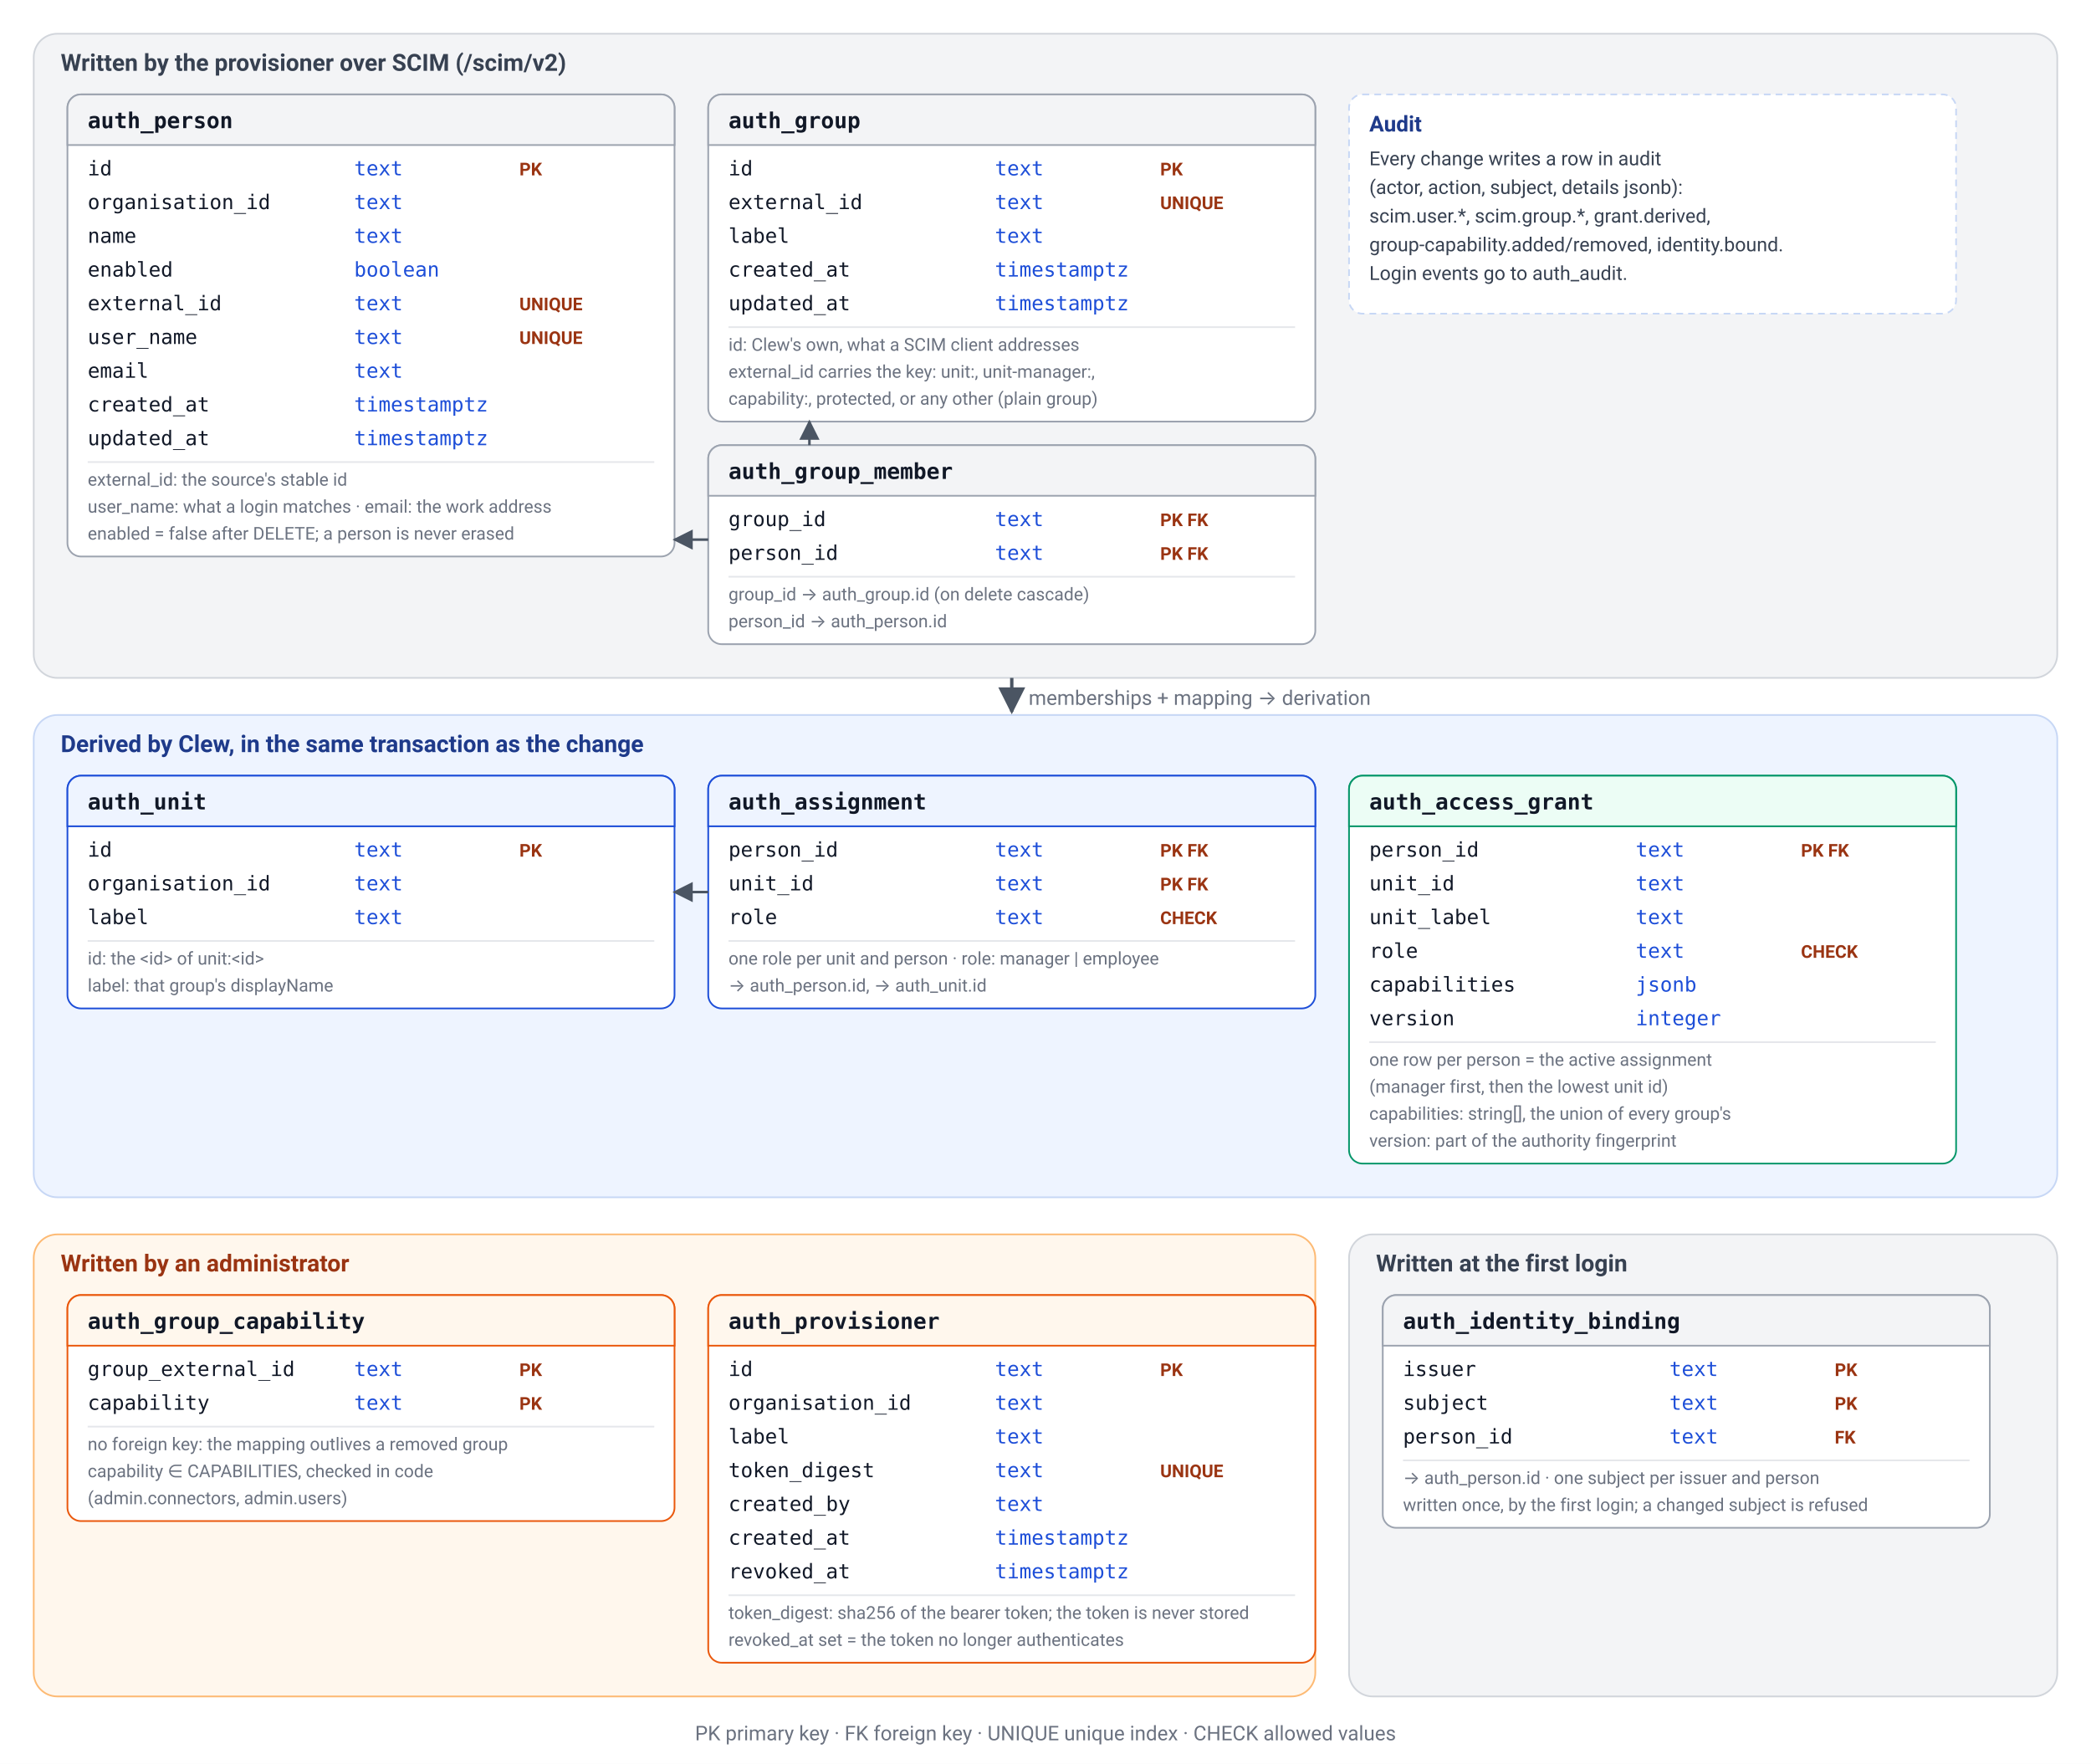
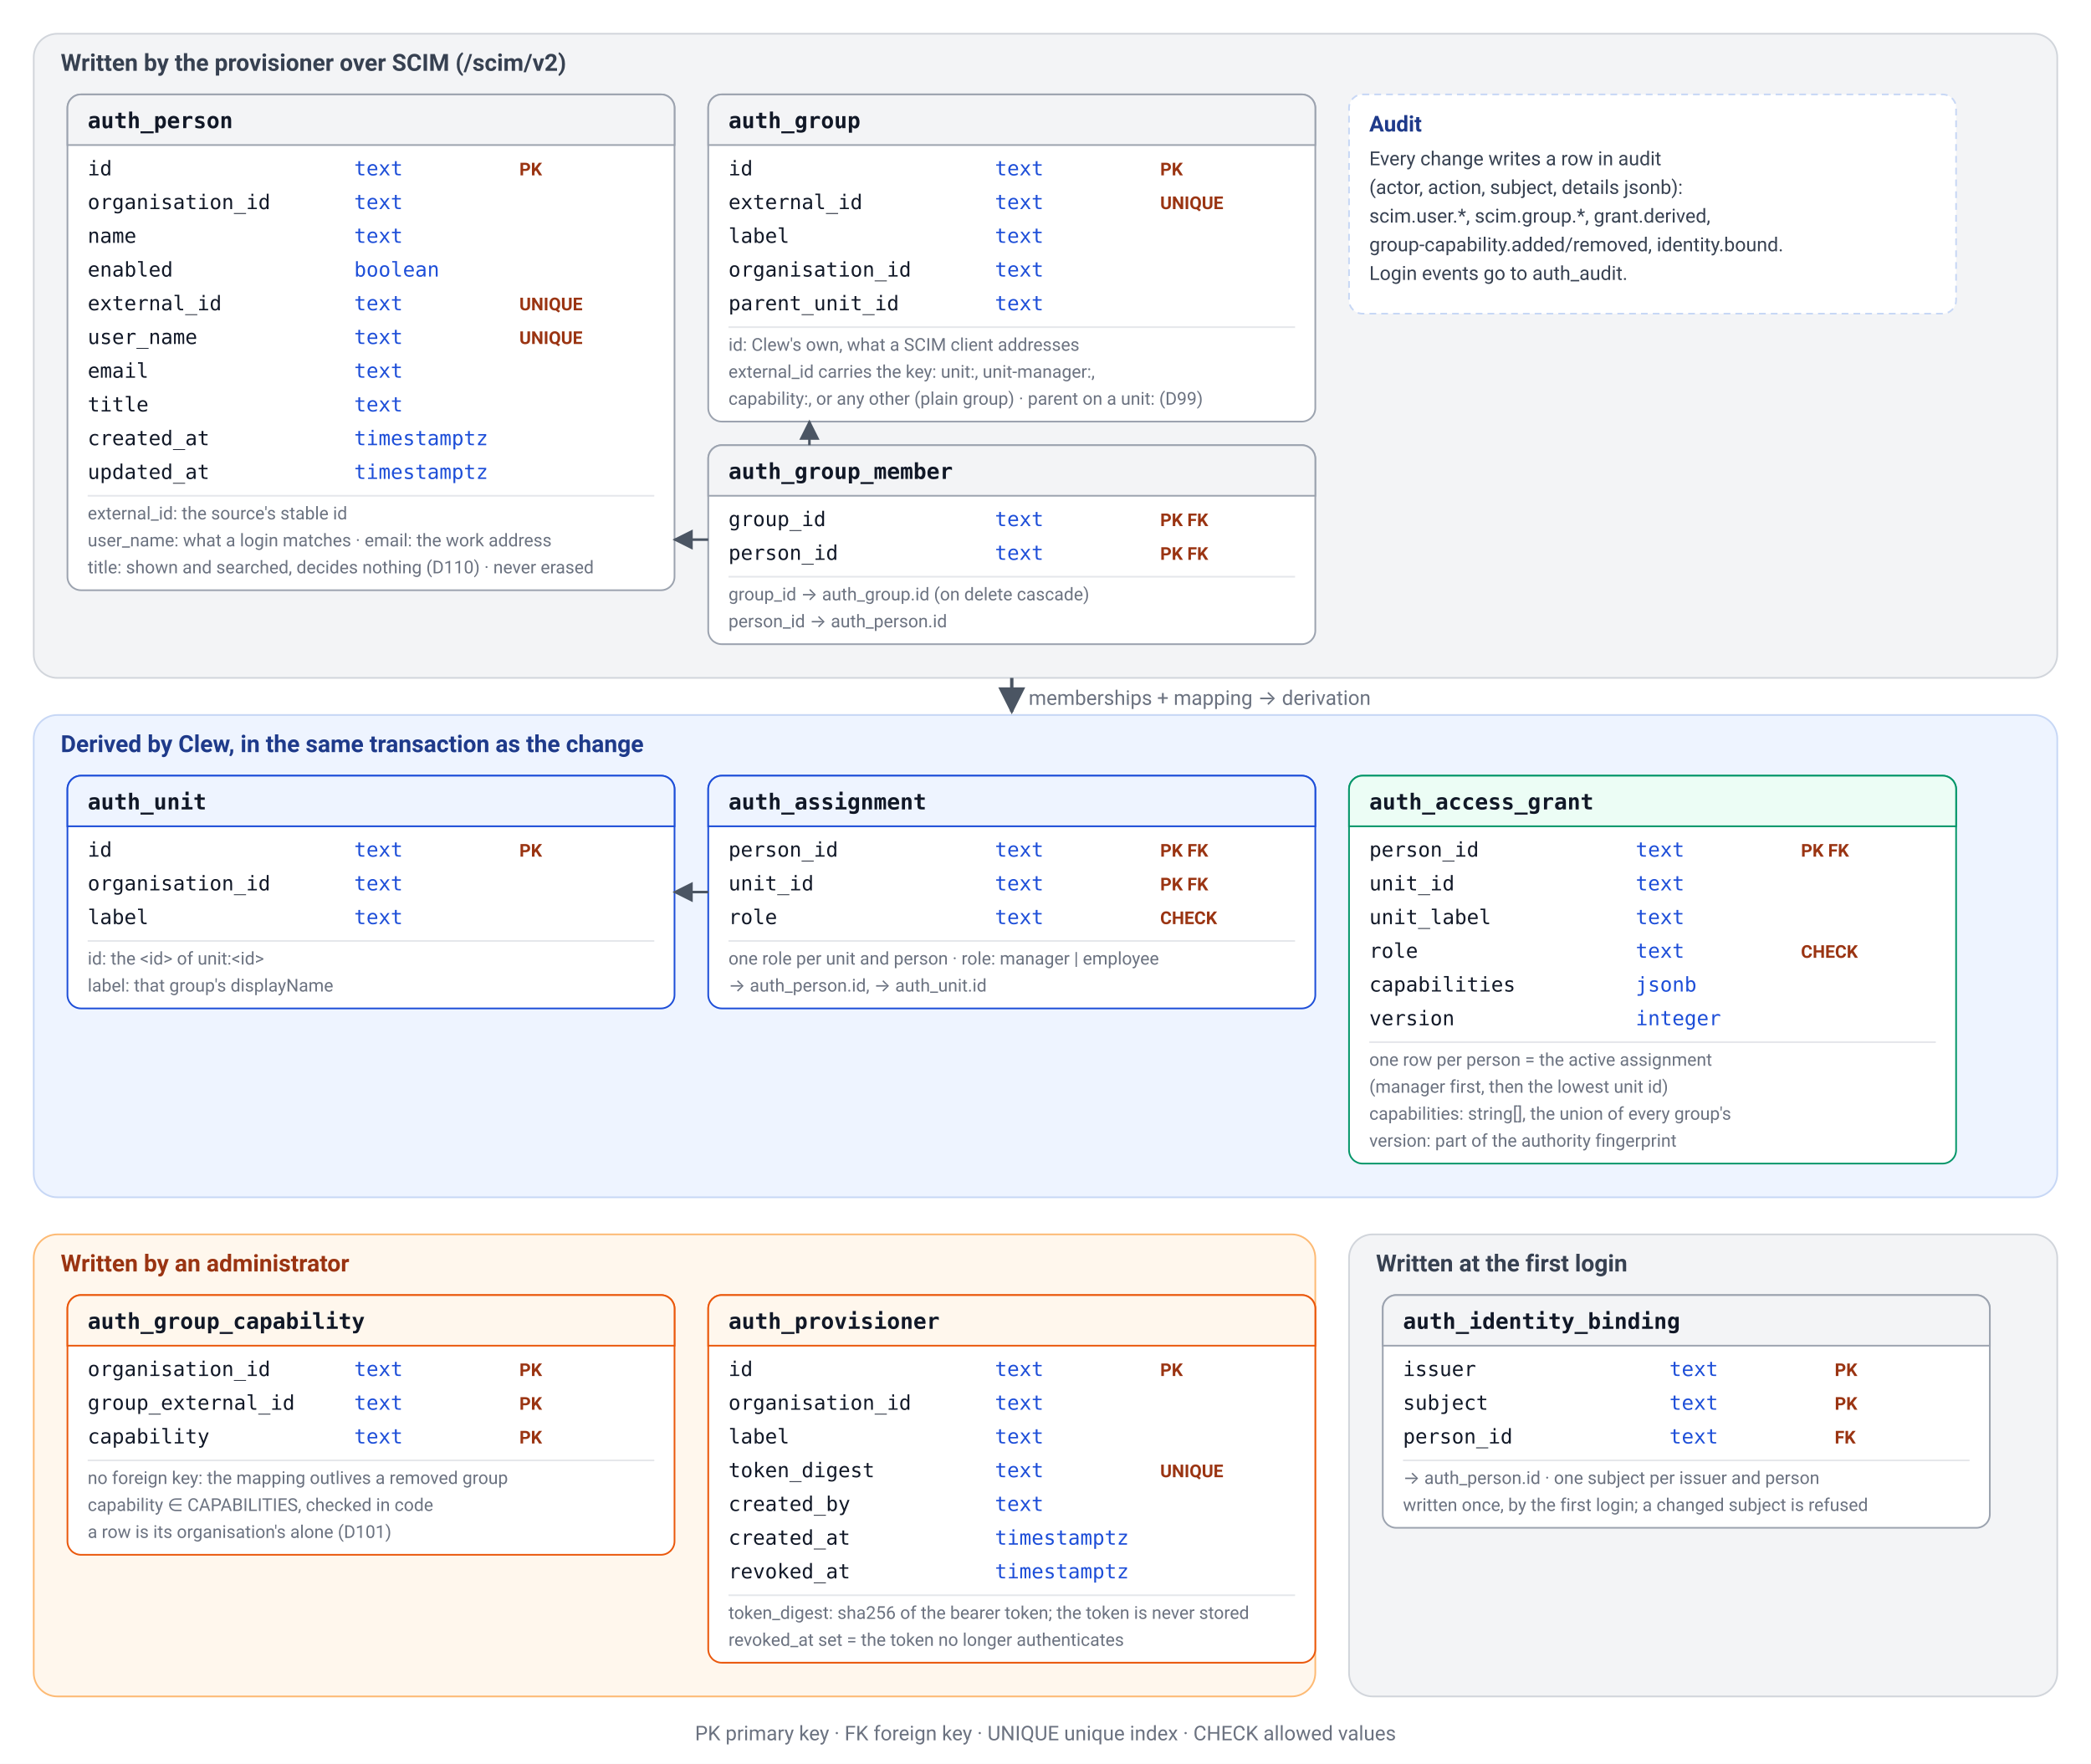
<svg xmlns="http://www.w3.org/2000/svg" width="1240" height="1046" viewBox="0 0 1240 1046" font-family="system-ui, -apple-system, Segoe UI, Roboto, sans-serif" font-size="13">
  <defs>
    <marker id="a" viewBox="0 0 10 10" refX="9" refY="5" markerWidth="8" markerHeight="8" orient="auto-start-reverse">
      <path d="M 0 0 L 10 5 L 0 10 z" fill="#4b5563" />
    </marker>
  </defs>
  <rect width="1240" height="1046" fill="#ffffff" />
  <rect x="20" y="20" width="1200" height="382" rx="14" fill="#f3f4f6" stroke="#d1d5db" />
  <text x="36" y="42" font-weight="600" font-size="14" fill="#374151">Written by the provisioner over SCIM (/scim/v2)</text>
-   <rect x="40" y="56" width="360" height="274" rx="8" fill="#ffffff" stroke="#9ca3af" />
+   <rect x="40" y="56" width="360" height="294" rx="8" fill="#ffffff" stroke="#9ca3af" />
  <path d="M 48 56 H 392 a 8 8 0 0 1 8 8 V 86 H 40 V 64 a 8 8 0 0 1 8 -8 Z" fill="#f3f4f6" stroke="#9ca3af" />
  <text x="52" y="76" font-family="ui-monospace, SFMono-Regular, Menlo, monospace" font-weight="600" font-size="13" fill="#111827">auth_person</text>
  <text x="52" y="104" font-family="ui-monospace, SFMono-Regular, Menlo, monospace" font-size="12" fill="#111827">id</text>
  <text x="210" y="104" font-family="ui-monospace, SFMono-Regular, Menlo, monospace" font-size="12" fill="#1d4ed8">text</text>
  <text x="308" y="104" font-size="10.5" font-weight="600" fill="#9a3412">PK</text>
  <text x="52" y="124" font-family="ui-monospace, SFMono-Regular, Menlo, monospace" font-size="12" fill="#111827">organisation_id</text>
  <text x="210" y="124" font-family="ui-monospace, SFMono-Regular, Menlo, monospace" font-size="12" fill="#1d4ed8">text</text>
  <text x="52" y="144" font-family="ui-monospace, SFMono-Regular, Menlo, monospace" font-size="12" fill="#111827">name</text>
  <text x="210" y="144" font-family="ui-monospace, SFMono-Regular, Menlo, monospace" font-size="12" fill="#1d4ed8">text</text>
  <text x="52" y="164" font-family="ui-monospace, SFMono-Regular, Menlo, monospace" font-size="12" fill="#111827">enabled</text>
  <text x="210" y="164" font-family="ui-monospace, SFMono-Regular, Menlo, monospace" font-size="12" fill="#1d4ed8">boolean</text>
  <text x="52" y="184" font-family="ui-monospace, SFMono-Regular, Menlo, monospace" font-size="12" fill="#111827">external_id</text>
  <text x="210" y="184" font-family="ui-monospace, SFMono-Regular, Menlo, monospace" font-size="12" fill="#1d4ed8">text</text>
  <text x="308" y="184" font-size="10.5" font-weight="600" fill="#9a3412">UNIQUE</text>
  <text x="52" y="204" font-family="ui-monospace, SFMono-Regular, Menlo, monospace" font-size="12" fill="#111827">user_name</text>
  <text x="210" y="204" font-family="ui-monospace, SFMono-Regular, Menlo, monospace" font-size="12" fill="#1d4ed8">text</text>
  <text x="308" y="204" font-size="10.5" font-weight="600" fill="#9a3412">UNIQUE</text>
  <text x="52" y="224" font-family="ui-monospace, SFMono-Regular, Menlo, monospace" font-size="12" fill="#111827">email</text>
  <text x="210" y="224" font-family="ui-monospace, SFMono-Regular, Menlo, monospace" font-size="12" fill="#1d4ed8">text</text>
-   <text x="52" y="244" font-family="ui-monospace, SFMono-Regular, Menlo, monospace" font-size="12" fill="#111827">created_at</text>
-   <text x="210" y="244" font-family="ui-monospace, SFMono-Regular, Menlo, monospace" font-size="12" fill="#1d4ed8">timestamptz</text>
-   <text x="52" y="264" font-family="ui-monospace, SFMono-Regular, Menlo, monospace" font-size="12" fill="#111827">updated_at</text>
+   <text x="52" y="244" font-family="ui-monospace, SFMono-Regular, Menlo, monospace" font-size="12" fill="#111827">title</text>
+   <text x="210" y="244" font-family="ui-monospace, SFMono-Regular, Menlo, monospace" font-size="12" fill="#1d4ed8">text</text>
+   <text x="52" y="264" font-family="ui-monospace, SFMono-Regular, Menlo, monospace" font-size="12" fill="#111827">created_at</text>
  <text x="210" y="264" font-family="ui-monospace, SFMono-Regular, Menlo, monospace" font-size="12" fill="#1d4ed8">timestamptz</text>
-   <line x1="52" y1="274" x2="388" y2="274" stroke="#e5e7eb" />
-   <text x="52" y="288" font-size="10.5" fill="#6b7280">external_id: the source's stable id</text>
-   <text x="52" y="304" font-size="10.5" fill="#6b7280">user_name: what a login matches · email: the work address</text>
-   <text x="52" y="320" font-size="10.5" fill="#6b7280">enabled = false after DELETE; a person is never erased</text>
+   <text x="52" y="284" font-family="ui-monospace, SFMono-Regular, Menlo, monospace" font-size="12" fill="#111827">updated_at</text>
+   <text x="210" y="284" font-family="ui-monospace, SFMono-Regular, Menlo, monospace" font-size="12" fill="#1d4ed8">timestamptz</text>
+   <line x1="52" y1="294" x2="388" y2="294" stroke="#e5e7eb" />
+   <text x="52" y="308" font-size="10.5" fill="#6b7280">external_id: the source's stable id</text>
+   <text x="52" y="324" font-size="10.5" fill="#6b7280">user_name: what a login matches · email: the work address</text>
+   <text x="52" y="340" font-size="10.5" fill="#6b7280">title: shown and searched, decides nothing (D110) · never erased</text>
  <rect x="420" y="56" width="360" height="194" rx="8" fill="#ffffff" stroke="#9ca3af" />
  <path d="M 428 56 H 772 a 8 8 0 0 1 8 8 V 86 H 420 V 64 a 8 8 0 0 1 8 -8 Z" fill="#f3f4f6" stroke="#9ca3af" />
  <text x="432" y="76" font-family="ui-monospace, SFMono-Regular, Menlo, monospace" font-weight="600" font-size="13" fill="#111827">auth_group</text>
  <text x="432" y="104" font-family="ui-monospace, SFMono-Regular, Menlo, monospace" font-size="12" fill="#111827">id</text>
  <text x="590" y="104" font-family="ui-monospace, SFMono-Regular, Menlo, monospace" font-size="12" fill="#1d4ed8">text</text>
  <text x="688" y="104" font-size="10.5" font-weight="600" fill="#9a3412">PK</text>
  <text x="432" y="124" font-family="ui-monospace, SFMono-Regular, Menlo, monospace" font-size="12" fill="#111827">external_id</text>
  <text x="590" y="124" font-family="ui-monospace, SFMono-Regular, Menlo, monospace" font-size="12" fill="#1d4ed8">text</text>
  <text x="688" y="124" font-size="10.5" font-weight="600" fill="#9a3412">UNIQUE</text>
  <text x="432" y="144" font-family="ui-monospace, SFMono-Regular, Menlo, monospace" font-size="12" fill="#111827">label</text>
  <text x="590" y="144" font-family="ui-monospace, SFMono-Regular, Menlo, monospace" font-size="12" fill="#1d4ed8">text</text>
-   <text x="432" y="164" font-family="ui-monospace, SFMono-Regular, Menlo, monospace" font-size="12" fill="#111827">created_at</text>
-   <text x="590" y="164" font-family="ui-monospace, SFMono-Regular, Menlo, monospace" font-size="12" fill="#1d4ed8">timestamptz</text>
-   <text x="432" y="184" font-family="ui-monospace, SFMono-Regular, Menlo, monospace" font-size="12" fill="#111827">updated_at</text>
-   <text x="590" y="184" font-family="ui-monospace, SFMono-Regular, Menlo, monospace" font-size="12" fill="#1d4ed8">timestamptz</text>
+   <text x="432" y="164" font-family="ui-monospace, SFMono-Regular, Menlo, monospace" font-size="12" fill="#111827">organisation_id</text>
+   <text x="590" y="164" font-family="ui-monospace, SFMono-Regular, Menlo, monospace" font-size="12" fill="#1d4ed8">text</text>
+   <text x="432" y="184" font-family="ui-monospace, SFMono-Regular, Menlo, monospace" font-size="12" fill="#111827">parent_unit_id</text>
+   <text x="590" y="184" font-family="ui-monospace, SFMono-Regular, Menlo, monospace" font-size="12" fill="#1d4ed8">text</text>
  <line x1="432" y1="194" x2="768" y2="194" stroke="#e5e7eb" />
  <text x="432" y="208" font-size="10.5" fill="#6b7280">id: Clew's own, what a SCIM client addresses</text>
  <text x="432" y="224" font-size="10.5" fill="#6b7280">external_id carries the key: unit:, unit-manager:,</text>
-   <text x="432" y="240" font-size="10.5" fill="#6b7280">capability:, protected, or any other (plain group)</text>
+   <text x="432" y="240" font-size="10.5" fill="#6b7280">capability:, or any other (plain group) · parent on a unit: (D99)</text>
  <rect x="420" y="264" width="360" height="118" rx="8" fill="#ffffff" stroke="#9ca3af" />
  <path d="M 428 264 H 772 a 8 8 0 0 1 8 8 V 294 H 420 V 272 a 8 8 0 0 1 8 -8 Z" fill="#f3f4f6" stroke="#9ca3af" />
  <text x="432" y="284" font-family="ui-monospace, SFMono-Regular, Menlo, monospace" font-weight="600" font-size="13" fill="#111827">auth_group_member</text>
  <text x="432" y="312" font-family="ui-monospace, SFMono-Regular, Menlo, monospace" font-size="12" fill="#111827">group_id</text>
  <text x="590" y="312" font-family="ui-monospace, SFMono-Regular, Menlo, monospace" font-size="12" fill="#1d4ed8">text</text>
  <text x="688" y="312" font-size="10.5" font-weight="600" fill="#9a3412">PK FK</text>
  <text x="432" y="332" font-family="ui-monospace, SFMono-Regular, Menlo, monospace" font-size="12" fill="#111827">person_id</text>
  <text x="590" y="332" font-family="ui-monospace, SFMono-Regular, Menlo, monospace" font-size="12" fill="#1d4ed8">text</text>
  <text x="688" y="332" font-size="10.5" font-weight="600" fill="#9a3412">PK FK</text>
  <line x1="432" y1="342" x2="768" y2="342" stroke="#e5e7eb" />
  <text x="432" y="356" font-size="10.5" fill="#6b7280">group_id → auth_group.id (on delete cascade)</text>
  <text x="432" y="372" font-size="10.5" fill="#6b7280">person_id → auth_person.id</text>
  <line x1="480" y1="264" x2="480" y2="250" stroke="#4b5563" stroke-width="1.5" marker-end="url(#a)" />
  <line x1="420" y1="320" x2="400" y2="320" stroke="#4b5563" stroke-width="1.5" marker-end="url(#a)" />
  <rect x="800" y="56" width="360" height="130" rx="8" fill="#ffffff" stroke="#c7d7f5" stroke-dasharray="4 3" />
  <text x="812" y="78" font-weight="600" fill="#1e3a8a">Audit</text>
  <text x="812" y="98" font-size="11.5" fill="#374151">Every change writes a row in audit</text>
  <text x="812" y="115" font-size="11.5" fill="#374151">(actor, action, subject, details jsonb):</text>
  <text x="812" y="132" font-size="11.5" fill="#374151">scim.user.*, scim.group.*, grant.derived,</text>
  <text x="812" y="149" font-size="11.5" fill="#374151">group-capability.added/removed, identity.bound.</text>
  <text x="812" y="166" font-size="11.5" fill="#374151">Login events go to auth_audit.</text>
  <rect x="20" y="424" width="1200" height="286" rx="14" fill="#eef4ff" stroke="#c7d7f5" />
  <text x="36" y="446" font-weight="600" font-size="14" fill="#1e3a8a">Derived by Clew, in the same transaction as the change</text>
  <rect x="40" y="460" width="360" height="138" rx="8" fill="#ffffff" stroke="#1d4ed8" />
  <path d="M 48 460 H 392 a 8 8 0 0 1 8 8 V 490 H 40 V 468 a 8 8 0 0 1 8 -8 Z" fill="#eef4ff" stroke="#1d4ed8" />
  <text x="52" y="480" font-family="ui-monospace, SFMono-Regular, Menlo, monospace" font-weight="600" font-size="13" fill="#111827">auth_unit</text>
  <text x="52" y="508" font-family="ui-monospace, SFMono-Regular, Menlo, monospace" font-size="12" fill="#111827">id</text>
  <text x="210" y="508" font-family="ui-monospace, SFMono-Regular, Menlo, monospace" font-size="12" fill="#1d4ed8">text</text>
  <text x="308" y="508" font-size="10.5" font-weight="600" fill="#9a3412">PK</text>
  <text x="52" y="528" font-family="ui-monospace, SFMono-Regular, Menlo, monospace" font-size="12" fill="#111827">organisation_id</text>
  <text x="210" y="528" font-family="ui-monospace, SFMono-Regular, Menlo, monospace" font-size="12" fill="#1d4ed8">text</text>
  <text x="52" y="548" font-family="ui-monospace, SFMono-Regular, Menlo, monospace" font-size="12" fill="#111827">label</text>
  <text x="210" y="548" font-family="ui-monospace, SFMono-Regular, Menlo, monospace" font-size="12" fill="#1d4ed8">text</text>
  <line x1="52" y1="558" x2="388" y2="558" stroke="#e5e7eb" />
  <text x="52" y="572" font-size="10.5" fill="#6b7280">id: the &lt;id&gt; of unit:&lt;id&gt;</text>
  <text x="52" y="588" font-size="10.5" fill="#6b7280">label: that group's displayName</text>
  <rect x="420" y="460" width="360" height="138" rx="8" fill="#ffffff" stroke="#1d4ed8" />
  <path d="M 428 460 H 772 a 8 8 0 0 1 8 8 V 490 H 420 V 468 a 8 8 0 0 1 8 -8 Z" fill="#eef4ff" stroke="#1d4ed8" />
  <text x="432" y="480" font-family="ui-monospace, SFMono-Regular, Menlo, monospace" font-weight="600" font-size="13" fill="#111827">auth_assignment</text>
  <text x="432" y="508" font-family="ui-monospace, SFMono-Regular, Menlo, monospace" font-size="12" fill="#111827">person_id</text>
  <text x="590" y="508" font-family="ui-monospace, SFMono-Regular, Menlo, monospace" font-size="12" fill="#1d4ed8">text</text>
  <text x="688" y="508" font-size="10.5" font-weight="600" fill="#9a3412">PK FK</text>
  <text x="432" y="528" font-family="ui-monospace, SFMono-Regular, Menlo, monospace" font-size="12" fill="#111827">unit_id</text>
  <text x="590" y="528" font-family="ui-monospace, SFMono-Regular, Menlo, monospace" font-size="12" fill="#1d4ed8">text</text>
  <text x="688" y="528" font-size="10.5" font-weight="600" fill="#9a3412">PK FK</text>
  <text x="432" y="548" font-family="ui-monospace, SFMono-Regular, Menlo, monospace" font-size="12" fill="#111827">role</text>
  <text x="590" y="548" font-family="ui-monospace, SFMono-Regular, Menlo, monospace" font-size="12" fill="#1d4ed8">text</text>
  <text x="688" y="548" font-size="10.5" font-weight="600" fill="#9a3412">CHECK</text>
  <line x1="432" y1="558" x2="768" y2="558" stroke="#e5e7eb" />
  <text x="432" y="572" font-size="10.5" fill="#6b7280">one role per unit and person · role: manager | employee</text>
  <text x="432" y="588" font-size="10.5" fill="#6b7280">→ auth_person.id, → auth_unit.id</text>
  <rect x="800" y="460" width="360" height="230" rx="8" fill="#ffffff" stroke="#059669" />
  <path d="M 808 460 H 1152 a 8 8 0 0 1 8 8 V 490 H 800 V 468 a 8 8 0 0 1 8 -8 Z" fill="#ecfdf5" stroke="#059669" />
  <text x="812" y="480" font-family="ui-monospace, SFMono-Regular, Menlo, monospace" font-weight="600" font-size="13" fill="#111827">auth_access_grant</text>
  <text x="812" y="508" font-family="ui-monospace, SFMono-Regular, Menlo, monospace" font-size="12" fill="#111827">person_id</text>
  <text x="970" y="508" font-family="ui-monospace, SFMono-Regular, Menlo, monospace" font-size="12" fill="#1d4ed8">text</text>
  <text x="1068" y="508" font-size="10.5" font-weight="600" fill="#9a3412">PK FK</text>
  <text x="812" y="528" font-family="ui-monospace, SFMono-Regular, Menlo, monospace" font-size="12" fill="#111827">unit_id</text>
  <text x="970" y="528" font-family="ui-monospace, SFMono-Regular, Menlo, monospace" font-size="12" fill="#1d4ed8">text</text>
  <text x="812" y="548" font-family="ui-monospace, SFMono-Regular, Menlo, monospace" font-size="12" fill="#111827">unit_label</text>
  <text x="970" y="548" font-family="ui-monospace, SFMono-Regular, Menlo, monospace" font-size="12" fill="#1d4ed8">text</text>
  <text x="812" y="568" font-family="ui-monospace, SFMono-Regular, Menlo, monospace" font-size="12" fill="#111827">role</text>
  <text x="970" y="568" font-family="ui-monospace, SFMono-Regular, Menlo, monospace" font-size="12" fill="#1d4ed8">text</text>
  <text x="1068" y="568" font-size="10.5" font-weight="600" fill="#9a3412">CHECK</text>
  <text x="812" y="588" font-family="ui-monospace, SFMono-Regular, Menlo, monospace" font-size="12" fill="#111827">capabilities</text>
  <text x="970" y="588" font-family="ui-monospace, SFMono-Regular, Menlo, monospace" font-size="12" fill="#1d4ed8">jsonb</text>
  <text x="812" y="608" font-family="ui-monospace, SFMono-Regular, Menlo, monospace" font-size="12" fill="#111827">version</text>
  <text x="970" y="608" font-family="ui-monospace, SFMono-Regular, Menlo, monospace" font-size="12" fill="#1d4ed8">integer</text>
  <line x1="812" y1="618" x2="1148" y2="618" stroke="#e5e7eb" />
  <text x="812" y="632" font-size="10.5" fill="#6b7280">one row per person = the active assignment</text>
  <text x="812" y="648" font-size="10.5" fill="#6b7280">(manager first, then the lowest unit id)</text>
  <text x="812" y="664" font-size="10.5" fill="#6b7280">capabilities: string[], the union of every group's</text>
  <text x="812" y="680" font-size="10.5" fill="#6b7280">version: part of the authority fingerprint</text>
  <line x1="420" y1="529" x2="400" y2="529" stroke="#4b5563" stroke-width="1.5" marker-end="url(#a)" />
  <line x1="600" y1="402" x2="600" y2="422" stroke="#4b5563" stroke-width="2" marker-end="url(#a)" />
  <text x="610" y="418" font-size="12" fill="#6b7280">memberships + mapping → derivation</text>
  <rect x="20" y="732" width="760" height="274" rx="14" fill="#fff7ed" stroke="#fdba74" />
  <text x="36" y="754" font-weight="600" font-size="14" fill="#9a3412">Written by an administrator</text>
  <rect x="800" y="732" width="420" height="274" rx="14" fill="#f3f4f6" stroke="#d1d5db" />
  <text x="816" y="754" font-weight="600" font-size="14" fill="#374151">Written at the first login</text>
-   <rect x="40" y="768" width="360" height="134" rx="8" fill="#ffffff" stroke="#ea580c" />
+   <rect x="40" y="768" width="360" height="154" rx="8" fill="#ffffff" stroke="#ea580c" />
  <path d="M 48 768 H 392 a 8 8 0 0 1 8 8 V 798 H 40 V 776 a 8 8 0 0 1 8 -8 Z" fill="#fff7ed" stroke="#ea580c" />
  <text x="52" y="788" font-family="ui-monospace, SFMono-Regular, Menlo, monospace" font-weight="600" font-size="13" fill="#111827">auth_group_capability</text>
-   <text x="52" y="816" font-family="ui-monospace, SFMono-Regular, Menlo, monospace" font-size="12" fill="#111827">group_external_id</text>
+   <text x="52" y="816" font-family="ui-monospace, SFMono-Regular, Menlo, monospace" font-size="12" fill="#111827">organisation_id</text>
  <text x="210" y="816" font-family="ui-monospace, SFMono-Regular, Menlo, monospace" font-size="12" fill="#1d4ed8">text</text>
  <text x="308" y="816" font-size="10.5" font-weight="600" fill="#9a3412">PK</text>
-   <text x="52" y="836" font-family="ui-monospace, SFMono-Regular, Menlo, monospace" font-size="12" fill="#111827">capability</text>
+   <text x="52" y="836" font-family="ui-monospace, SFMono-Regular, Menlo, monospace" font-size="12" fill="#111827">group_external_id</text>
  <text x="210" y="836" font-family="ui-monospace, SFMono-Regular, Menlo, monospace" font-size="12" fill="#1d4ed8">text</text>
  <text x="308" y="836" font-size="10.5" font-weight="600" fill="#9a3412">PK</text>
-   <line x1="52" y1="846" x2="388" y2="846" stroke="#e5e7eb" />
-   <text x="52" y="860" font-size="10.5" fill="#6b7280">no foreign key: the mapping outlives a removed group</text>
-   <text x="52" y="876" font-size="10.5" fill="#6b7280">capability ∈ CAPABILITIES, checked in code</text>
-   <text x="52" y="892" font-size="10.5" fill="#6b7280">(admin.connectors, admin.users)</text>
+   <text x="52" y="856" font-family="ui-monospace, SFMono-Regular, Menlo, monospace" font-size="12" fill="#111827">capability</text>
+   <text x="210" y="856" font-family="ui-monospace, SFMono-Regular, Menlo, monospace" font-size="12" fill="#1d4ed8">text</text>
+   <text x="308" y="856" font-size="10.5" font-weight="600" fill="#9a3412">PK</text>
+   <line x1="52" y1="866" x2="388" y2="866" stroke="#e5e7eb" />
+   <text x="52" y="880" font-size="10.5" fill="#6b7280">no foreign key: the mapping outlives a removed group</text>
+   <text x="52" y="896" font-size="10.5" fill="#6b7280">capability ∈ CAPABILITIES, checked in code</text>
+   <text x="52" y="912" font-size="10.5" fill="#6b7280">a row is its organisation's alone (D101)</text>
  <rect x="420" y="768" width="360" height="218" rx="8" fill="#ffffff" stroke="#ea580c" />
  <path d="M 428 768 H 772 a 8 8 0 0 1 8 8 V 798 H 420 V 776 a 8 8 0 0 1 8 -8 Z" fill="#fff7ed" stroke="#ea580c" />
  <text x="432" y="788" font-family="ui-monospace, SFMono-Regular, Menlo, monospace" font-weight="600" font-size="13" fill="#111827">auth_provisioner</text>
  <text x="432" y="816" font-family="ui-monospace, SFMono-Regular, Menlo, monospace" font-size="12" fill="#111827">id</text>
  <text x="590" y="816" font-family="ui-monospace, SFMono-Regular, Menlo, monospace" font-size="12" fill="#1d4ed8">text</text>
  <text x="688" y="816" font-size="10.5" font-weight="600" fill="#9a3412">PK</text>
  <text x="432" y="836" font-family="ui-monospace, SFMono-Regular, Menlo, monospace" font-size="12" fill="#111827">organisation_id</text>
  <text x="590" y="836" font-family="ui-monospace, SFMono-Regular, Menlo, monospace" font-size="12" fill="#1d4ed8">text</text>
  <text x="432" y="856" font-family="ui-monospace, SFMono-Regular, Menlo, monospace" font-size="12" fill="#111827">label</text>
  <text x="590" y="856" font-family="ui-monospace, SFMono-Regular, Menlo, monospace" font-size="12" fill="#1d4ed8">text</text>
  <text x="432" y="876" font-family="ui-monospace, SFMono-Regular, Menlo, monospace" font-size="12" fill="#111827">token_digest</text>
  <text x="590" y="876" font-family="ui-monospace, SFMono-Regular, Menlo, monospace" font-size="12" fill="#1d4ed8">text</text>
  <text x="688" y="876" font-size="10.5" font-weight="600" fill="#9a3412">UNIQUE</text>
  <text x="432" y="896" font-family="ui-monospace, SFMono-Regular, Menlo, monospace" font-size="12" fill="#111827">created_by</text>
  <text x="590" y="896" font-family="ui-monospace, SFMono-Regular, Menlo, monospace" font-size="12" fill="#1d4ed8">text</text>
  <text x="432" y="916" font-family="ui-monospace, SFMono-Regular, Menlo, monospace" font-size="12" fill="#111827">created_at</text>
  <text x="590" y="916" font-family="ui-monospace, SFMono-Regular, Menlo, monospace" font-size="12" fill="#1d4ed8">timestamptz</text>
  <text x="432" y="936" font-family="ui-monospace, SFMono-Regular, Menlo, monospace" font-size="12" fill="#111827">revoked_at</text>
  <text x="590" y="936" font-family="ui-monospace, SFMono-Regular, Menlo, monospace" font-size="12" fill="#1d4ed8">timestamptz</text>
  <line x1="432" y1="946" x2="768" y2="946" stroke="#e5e7eb" />
  <text x="432" y="960" font-size="10.5" fill="#6b7280">token_digest: sha256 of the bearer token; the token is never stored</text>
  <text x="432" y="976" font-size="10.5" fill="#6b7280">revoked_at set = the token no longer authenticates</text>
  <rect x="820" y="768" width="360" height="138" rx="8" fill="#ffffff" stroke="#9ca3af" />
  <path d="M 828 768 H 1172 a 8 8 0 0 1 8 8 V 798 H 820 V 776 a 8 8 0 0 1 8 -8 Z" fill="#f3f4f6" stroke="#9ca3af" />
  <text x="832" y="788" font-family="ui-monospace, SFMono-Regular, Menlo, monospace" font-weight="600" font-size="13" fill="#111827">auth_identity_binding</text>
  <text x="832" y="816" font-family="ui-monospace, SFMono-Regular, Menlo, monospace" font-size="12" fill="#111827">issuer</text>
  <text x="990" y="816" font-family="ui-monospace, SFMono-Regular, Menlo, monospace" font-size="12" fill="#1d4ed8">text</text>
  <text x="1088" y="816" font-size="10.5" font-weight="600" fill="#9a3412">PK</text>
  <text x="832" y="836" font-family="ui-monospace, SFMono-Regular, Menlo, monospace" font-size="12" fill="#111827">subject</text>
  <text x="990" y="836" font-family="ui-monospace, SFMono-Regular, Menlo, monospace" font-size="12" fill="#1d4ed8">text</text>
  <text x="1088" y="836" font-size="10.5" font-weight="600" fill="#9a3412">PK</text>
  <text x="832" y="856" font-family="ui-monospace, SFMono-Regular, Menlo, monospace" font-size="12" fill="#111827">person_id</text>
  <text x="990" y="856" font-family="ui-monospace, SFMono-Regular, Menlo, monospace" font-size="12" fill="#1d4ed8">text</text>
  <text x="1088" y="856" font-size="10.5" font-weight="600" fill="#9a3412">FK</text>
  <line x1="832" y1="866" x2="1168" y2="866" stroke="#e5e7eb" />
  <text x="832" y="880" font-size="10.5" fill="#6b7280">→ auth_person.id · one subject per issuer and person</text>
  <text x="832" y="896" font-size="10.5" fill="#6b7280">written once, by the first login; a changed subject is refused</text>
  <text x="620" y="1032" text-anchor="middle" font-size="12" fill="#6b7280">PK primary key · FK foreign key · UNIQUE unique index · CHECK allowed values</text>
</svg>
